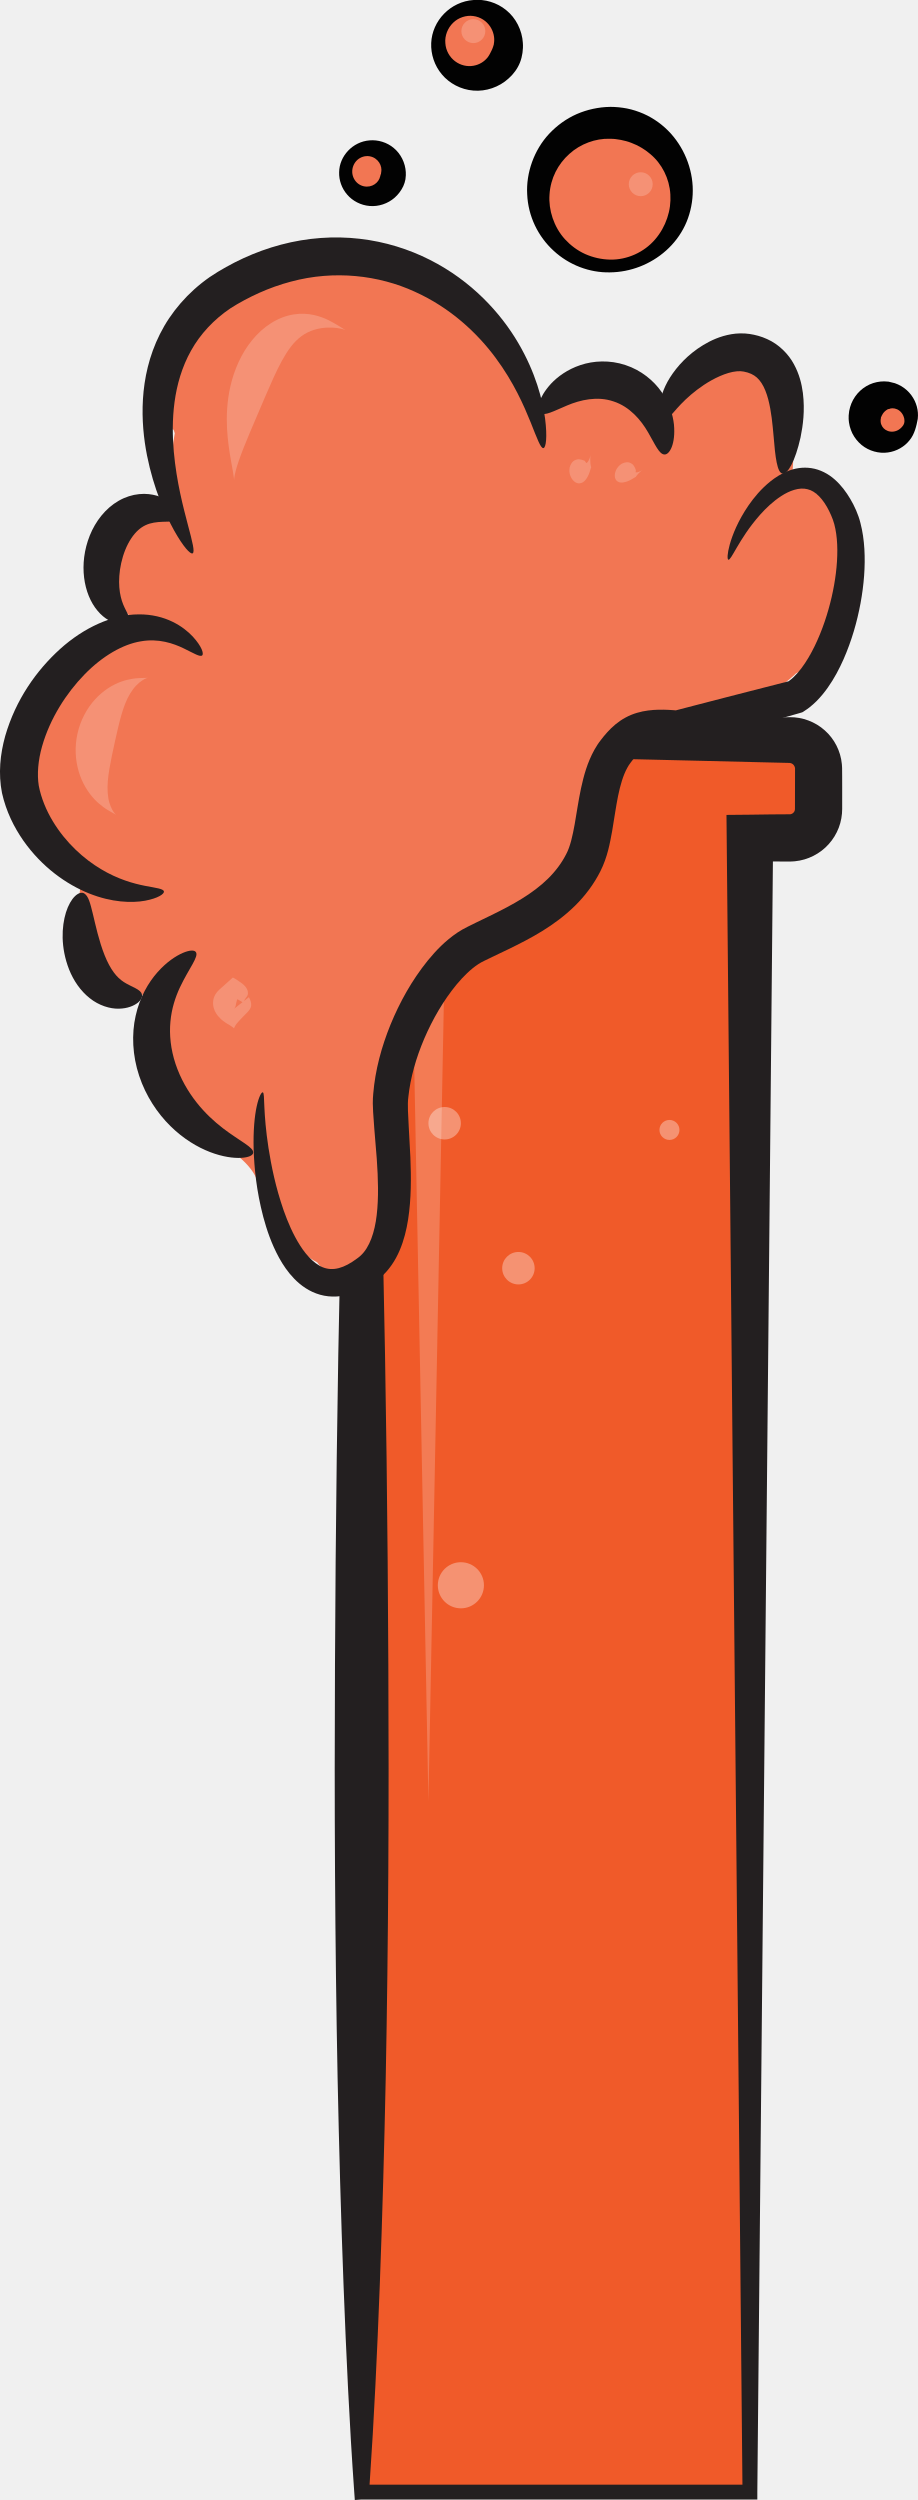
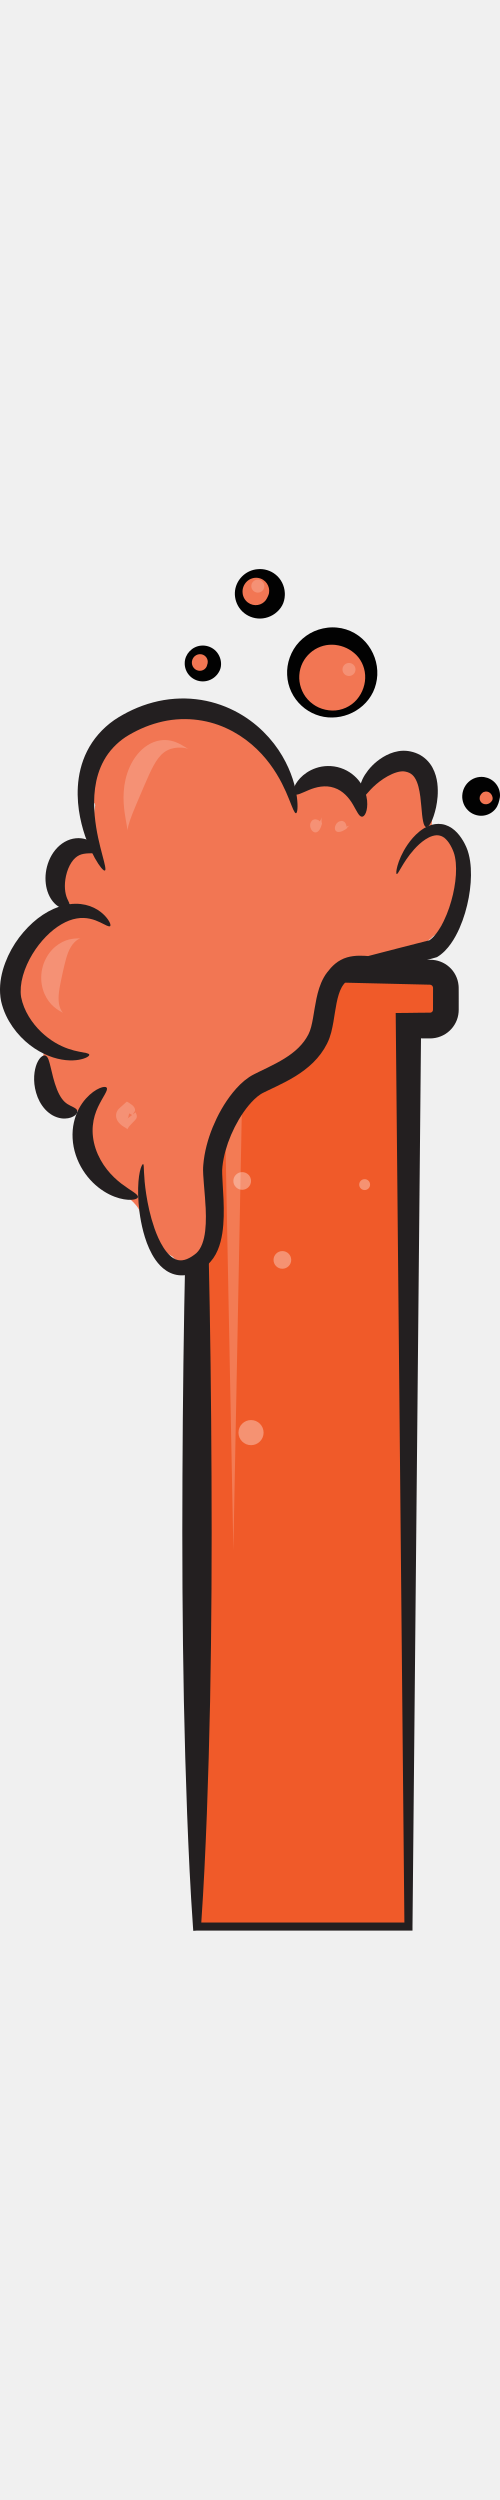
- <svg xmlns="http://www.w3.org/2000/svg" version="1.1" id="Layer_1" x="0px" y="0px" width="143.92px" height="391.953px" viewBox="0 0 143.92 391.953" enable-background="new 0 0 143.92 391.953" xml:space="preserve">
+ <svg xmlns="http://www.w3.org/2000/svg" version="1.1" id="Layer_1" x="0px" y="0px" width="100px" height="500px" viewBox="0 0 143.92 391.953" enable-background="new 0 0 143.92 391.953" xml:space="preserve">
  <g>
    <g>
      <circle opacity="0.34" fill="#FFFFFF" cx="87.139" cy="207.728" r="4.42" />
      <path fill="#F05A29" d="M123.805,116.027H50.473c-2.504,0-4.533,2.029-4.533,4.534v6.274c0,2.504,2.029,4.534,4.533,4.534h6.23    v259.345h60.871V131.37h6.23c2.504,0,4.533-2.03,4.533-4.534v-6.274C128.338,118.056,126.309,116.027,123.805,116.027z" />
      <rect x="58.385" y="159.094" fill="#F05A29" width="59.619" height="217.083" />
      <path fill="#231F20" d="M132.039,123.468l-0.004-1.67l-0.006-0.835l-0.004-0.513l-0.008-0.209l-0.031-0.452    c-0.191-2.04-1.176-3.955-2.682-5.283c-1.488-1.342-3.514-2.095-5.5-2.066l-50.039,1.198l-12.51,0.322l-6.254,0.163l-3.127,0.08    l-1.609,0.044c-0.758,0.041-1.453,0.201-2.125,0.486c-1.336,0.563-2.441,1.595-3.1,2.859c-0.328,0.631-0.547,1.319-0.641,2.021    c-0.047,0.338-0.059,0.729-0.051,1.026l0.021,0.783l0.088,3.126l0.043,1.564l0.025,0.819l0.012,0.203l0.025,0.284    c0.023,0.176,0.047,0.34,0.084,0.508c0.273,1.339,1.033,2.555,2.082,3.391c1.043,0.841,2.387,1.296,3.707,1.269l5.17-0.146    c-0.279,5.047-0.516,10.094-0.725,15.14c-0.25,5.402-0.414,10.806-0.613,16.209c-0.385,10.805-0.674,21.612-0.908,32.417    c-0.482,21.612-0.744,43.226-0.84,64.836c-0.109,21.613-0.012,43.225,0.412,64.835c0.225,10.808,0.521,21.613,0.932,32.419    c0.416,10.805,0.91,21.612,1.676,32.419l0.088,1.238l1.074-0.078h60.871h1.162v-1.161v-0.001l2.443-255.655l1.414,0.012    l0.834,0.002l0.512-0.002l0.23-0.007l0.463-0.033c2.023-0.194,3.957-1.179,5.299-2.686c0.676-0.751,1.213-1.631,1.574-2.58    c0.361-0.94,0.539-1.99,0.535-2.952L132.039,123.468z M124.635,126.812c-0.004,0.151-0.021,0.215-0.055,0.318    c-0.035,0.091-0.088,0.182-0.16,0.257c-0.143,0.156-0.328,0.251-0.525,0.275l-2.973,0.02l-3.344,0.047h-0.004l-3.676,0.035    l0.035,3.606L116.4,389.55H57.941c0.719-10.419,1.199-20.837,1.6-31.255c0.41-10.806,0.707-21.611,0.932-32.419    c0.424-21.611,0.521-43.223,0.41-64.835c-0.094-21.611-0.355-43.224-0.838-64.836c-0.236-10.805-0.525-21.611-0.908-32.417    c-0.199-5.403-0.363-10.807-0.615-16.209c-0.223-5.404-0.473-10.806-0.777-16.209l-0.062-1.097l-0.979,0.056h-0.004l-6.248-0.176    c-0.768-0.033-1.496-0.337-2.049-0.838c-0.553-0.502-0.918-1.184-1.016-1.899c-0.016-0.088-0.021-0.183-0.027-0.268l-0.004-0.104    l-0.002-0.188l0.021-0.746l0.045-1.564l0.088-3.126l0.021-0.783c0.008-0.224,0.023-0.355,0.057-0.532    c0.068-0.33,0.191-0.64,0.361-0.924c0.344-0.566,0.885-1.005,1.49-1.212c0.293-0.105,0.635-0.156,0.918-0.152l1.52,0.035    l3.127,0.081l6.254,0.16l12.51,0.322l50.039,1.2c0.244,0.023,0.438,0.122,0.596,0.29c0.148,0.165,0.234,0.378,0.246,0.56    L124.635,126.812z" />
      <circle opacity="0.34" fill="#FFFFFF" cx="69.714" cy="176.102" r="2.544" />
      <circle opacity="0.34" fill="#FFFFFF" cx="104.959" cy="177.154" r="1.568" />
      <circle opacity="0.34" fill="#FFFFFF" cx="81.278" cy="198.83" r="2.544" />
      <circle opacity="0.34" fill="#FFFFFF" cx="72.258" cy="248.541" r="3.615" />
      <g opacity="0.2">
        <polygon fill="#FFFFFF" points="70.17,126.965 67.17,282.441 64.17,126.965    " />
      </g>
    </g>
    <g>
      <path fill="#F27653" d="M131.59,80.457c-0.287-1.004-1.078-1.725-2-2.031c-0.346-0.474-0.863-0.857-1.588-1.061    c-0.881-1.074-2.135-1.261-3.209-0.874c-0.254-0.066-0.508-0.13-0.762-0.191c0.752-6.528,0.57-13.188-2.744-19.059    c-1.289-2.284-4.371-1.7-5.355,0.419c-3.979-3.895-9.316,0.709-11.855,3.974c-0.469,0.602-0.695,1.242-0.744,1.862    c-1.502-1.325-3.193-2.027-5.506-2.528c-4.789-1.038-10.086-0.547-14.041,2.173c-0.803-3.311-2.689-6.243-5.467-8.507    c-0.404-0.33-0.883-0.536-1.383-0.637c-0.217-0.417-0.42-0.839-0.648-1.255c-0.613-1.115-1.523-1.551-2.426-1.522    c-4.156-6.334-9.594-11.37-17.463-8.856c-0.098,0.031-0.184,0.071-0.275,0.109c-9.271-1.858-21.572,1.002-25.053,9.356    c-4.121,3.605-6.738,8.705-4.766,14.225c0.201,0.564,0.535,1.027,0.941,1.382c0.047,0.167,0.1,0.333,0.152,0.5    c-0.705,3.627-0.619,8.375,0.604,12.023c-0.107,0.176-0.215,0.352-0.324,0.526c-2.025-0.196-4.295,0.647-5.994,1.681    c-0.725,0.44-1.148,1.087-1.328,1.785c-3.604,3.15-3.689,8.914,0.221,12.927c0.031,0.032,0.064,0.057,0.098,0.088    c-1.008,1.124-2.031,2.234-3.078,3.322c-1.902,1.979-3.77,3.955-5.494,6.021c-0.857-0.162-1.779,0.05-2.525,0.827    c-1.779,1.853-2.77,4.089-3.25,6.479c-0.422,1.236-0.76,2.511-1.021,3.844c-0.15,0.762-0.057,1.421,0.188,1.969    c-0.074,0.164-0.137,0.34-0.188,0.531c-0.906,3.378,0.275,6.046,2.334,8.235c-0.656,0.848-0.838,1.982-0.033,3.077    c0.916,1.243,4.141,3.389,5.953,5.302c-0.361,0.339-0.631,0.798-0.754,1.386c-0.65,3.109-0.533,5.665,0.312,7.906    c-1.266,4.126-0.334,9.128,4.318,10.408c1.293,0.355,2.574,0.06,3.809-0.311c0.322-0.096,0.619-0.155,0.9-0.186    c1.613,1.968,2.803,4.174,3.877,6.462c-0.381,2.598,0.672,5.798,2.588,8.151c-1.176,7.754,11.59,9.213,12.088,16.367    c0.078,1.136,0.816,2.141,1.766,2.666c1.623,3.562,3.898,6.743,7.273,8.497c0.49,0.781,1.336,1.337,2.461,1.337h2    c1.627,0,2.67-1.294,2.9-2.674c0.955-0.233,1.771-0.884,1.992-2.028c0.438-2.272,0.596-4.482,0.607-6.798    c0.002-0.492-0.117-0.922-0.309-1.299c-0.178-8.426-1.186-17.539,1.674-25.135c0.342-0.389,0.523-0.87,0.57-1.385    c0.527-1.163,1.156-2.285,1.908-3.358c0.129-0.176,0.254-0.355,0.387-0.528c0.061-0.081,0.125-0.162,0.188-0.243    c0.383-0.486,0.779-0.965,1.203-1.43c0.064-0.072,0.107-0.147,0.164-0.221c1.77-1.489,5.143-2.225,7.229-3.257    c2.152-1.065,4.031-2.857,5.85-4.401c6.932-5.884,11.973-12.554,14.369-21.375c0.701-2.586,1.174-5.243,2.576-7.563    c1.947-3.225,6.943-4.218,10.289-4.97c6.998-1.577,13.926-2.064,19.008-7.02c0.143-0.062,0.279-0.132,0.408-0.223    c1.162-0.831,1.641-1.554,1.865-2.73c1.215-0.381,2.121-1.552,2.121-2.86c0-0.334-0.068-0.649-0.17-0.948    c0.686-1.308,1.211-2.762,1.572-4.302C132.531,90.323,133.053,85.598,131.59,80.457z" />
      <g>
        <path fill="#231F20" d="M114.197,87.755c-0.189-0.053-0.199-0.888,0.215-2.388c0.422-1.492,1.252-3.656,2.949-6.138     c0.859-1.232,1.932-2.554,3.441-3.769c0.758-0.6,1.633-1.177,2.697-1.6c1.055-0.421,2.35-0.676,3.709-0.461     c1.357,0.199,2.658,0.885,3.658,1.775c1.014,0.892,1.793,1.954,2.453,3.065c0.629,1.061,1.248,2.401,1.578,3.742     c0.352,1.339,0.537,2.704,0.621,4.086c0.162,2.763-0.07,5.601-0.6,8.496c-0.539,2.892-1.369,5.85-2.674,8.818     c-0.662,1.481-1.436,2.969-2.463,4.424c-0.512,0.727-1.094,1.444-1.779,2.133c-0.348,0.344-0.723,0.679-1.133,1l-0.404,0.293     L126,111.543c-0.148,0.123-0.326,0.176-0.51,0.221l-0.539,0.154l-9.502,2.699l-4.928,1.388l-2.508,0.703l-0.695,0.195     c-0.414,0.085-0.816,0.308-1.248,0.206l-0.916-0.067l-0.59-0.026c-1.576-0.056-2.91,0.104-3.703,0.58     c-0.424,0.237-0.844,0.593-1.305,1.112c-0.227,0.258-0.459,0.551-0.691,0.867c-0.113,0.156-0.227,0.299-0.297,0.421     c-0.07,0.114-0.148,0.239-0.23,0.396c-0.648,1.178-1.096,2.73-1.439,4.414c-0.344,1.692-0.588,3.524-0.922,5.471     c-0.361,1.938-0.717,4.062-1.844,6.311c-1.023,2.037-2.408,3.872-4,5.437c-3.203,3.141-6.955,5.107-10.424,6.794l-2.561,1.224     l-1.229,0.598c-0.227,0.112-0.357,0.177-0.494,0.254c-0.141,0.08-0.285,0.165-0.43,0.261c-1.174,0.762-2.346,1.92-3.391,3.172     c-2.098,2.54-3.797,5.505-5.09,8.515c-1.287,3.017-2.176,6.133-2.492,9.135c-0.168,1.232-0.016,2.957,0.053,4.548l0.264,4.89     c0.129,3.267,0.146,6.522-0.354,9.771c-0.256,1.622-0.646,3.251-1.322,4.837c-0.664,1.576-1.674,3.132-3.076,4.319     c-0.344,0.293-0.734,0.573-1.064,0.782c-0.295,0.194-0.619,0.407-0.977,0.61c-0.695,0.401-1.438,0.755-2.232,1.027     c-1.57,0.555-3.449,0.714-5.137,0.224c-1.693-0.474-3.037-1.466-4.045-2.502c-1.018-1.049-1.76-2.173-2.375-3.28     c-1.215-2.222-1.938-4.4-2.488-6.439c-1.07-4.089-1.41-7.664-1.502-10.583c-0.078-2.921,0.148-5.196,0.477-6.715     c0.328-1.526,0.76-2.265,0.953-2.209c0.205,0.056,0.182,0.842,0.252,2.313c0.066,1.471,0.219,3.642,0.645,6.405     c0.434,2.753,1.102,6.129,2.381,9.804c0.648,1.824,1.457,3.736,2.568,5.482c1.088,1.729,2.611,3.302,4.203,3.619     c0.787,0.169,1.627,0.079,2.555-0.293c0.459-0.185,0.932-0.434,1.402-0.737c0.23-0.145,0.473-0.32,0.746-0.518     c0.244-0.17,0.408-0.305,0.588-0.471c1.41-1.285,2.215-3.676,2.523-6.365c0.318-2.701,0.229-5.68,0.012-8.788l-0.393-4.81     c-0.066-0.829-0.133-1.672-0.18-2.547c-0.023-0.448-0.043-0.862-0.051-1.366c-0.012-0.562,0.039-1.063,0.068-1.511     c0.312-3.719,1.291-7.34,2.711-10.838c1.439-3.492,3.295-6.887,5.838-10.041c1.291-1.568,2.732-3.094,4.676-4.4     c0.242-0.162,0.498-0.319,0.764-0.47c0.27-0.154,0.559-0.301,0.75-0.397l1.299-0.644l2.541-1.233     c3.318-1.622,6.455-3.358,8.826-5.7c1.182-1.162,2.15-2.462,2.857-3.856c0.633-1.19,0.996-2.877,1.318-4.651     c0.318-1.786,0.58-3.685,0.996-5.647c0.426-1.958,0.973-4.022,2.107-6.062c0.137-0.247,0.297-0.513,0.475-0.784     c0.172-0.268,0.344-0.484,0.5-0.694c0.314-0.416,0.652-0.835,1.033-1.253c0.75-0.832,1.711-1.687,2.875-2.311     c1.16-0.633,2.424-0.96,3.549-1.104c1.139-0.148,2.176-0.141,3.164-0.098l0.729,0.045l0.359,0.028     c0.053,0.004,0.025,0.004,0.041,0.005c0.012,0.004,0.021,0.001,0.033,0.001l0.57-0.148l2.521-0.657l4.957-1.284l9.525-2.443     c0.023-0.006,0.051-0.002,0.07-0.016l0.031-0.014c-0.002,0.002,0.006-0.002,0.078-0.053c0.221-0.161,0.443-0.346,0.662-0.549     c0.438-0.413,0.865-0.894,1.262-1.421c0.799-1.053,1.49-2.258,2.094-3.493c1.205-2.482,2.064-5.108,2.656-7.661     c0.586-2.558,0.906-5.075,0.893-7.411c-0.006-1.166-0.102-2.287-0.307-3.311c-0.195-1.033-0.525-1.878-0.998-2.833     c-0.898-1.811-2.1-3.101-3.375-3.377c-1.281-0.343-2.842,0.239-4.117,1.076c-1.295,0.842-2.381,1.89-3.283,2.895     c-1.805,2.031-2.926,3.9-3.672,5.164C114.783,87.108,114.406,87.816,114.197,87.755z" />
      </g>
      <g>
        <path fill="#231F20" d="M39.697,180.755c-0.068,0.4-0.721,0.712-1.9,0.776c-1.172,0.06-2.879-0.146-4.857-0.907     c-1.971-0.755-4.203-2.078-6.229-4.085c-2.021-1.996-3.834-4.678-4.891-7.866c-1.061-3.181-1.205-6.536-0.553-9.414     c0.631-2.893,2.008-5.237,3.432-6.839c1.432-1.616,2.881-2.547,3.953-3.016c1.084-0.462,1.805-0.476,2.045-0.15     c0.533,0.697-1.066,2.537-2.488,5.55c-0.701,1.507-1.307,3.319-1.49,5.369c-0.195,2.042,0.039,4.322,0.799,6.614     c0.76,2.292,1.953,4.344,3.285,6.035c1.336,1.698,2.809,3.034,4.154,4.071C37.658,178.956,39.842,179.899,39.697,180.755z" />
      </g>
      <g>
        <path fill="#231F20" d="M13.172,140.05c0.711,0.422,0.969,1.544,1.402,3.298c0.418,1.737,0.936,4.172,1.828,6.417     c0.445,1.115,0.941,2.021,1.432,2.682c0.49,0.666,0.988,1.133,1.592,1.527c1.209,0.778,2.641,1.112,2.826,1.936     c0.098,0.396-0.105,0.87-0.68,1.325c-0.572,0.439-1.545,0.881-2.928,0.908c-1.365,0.041-3.141-0.488-4.582-1.655     c-1.457-1.148-2.543-2.77-3.23-4.492c-1.354-3.473-1.176-6.713-0.49-8.953c0.354-1.121,0.863-2.001,1.398-2.523     C12.279,139.99,12.812,139.858,13.172,140.05z" />
      </g>
      <g>
        <path fill="#231F20" d="M31.697,102.755c-0.32,0.293-1.273-0.311-2.883-1.095c-1.6-0.775-3.949-1.61-6.748-1.108     c-2.787,0.455-5.988,2.279-8.826,5.2c-2.822,2.898-5.391,6.863-6.641,11.253c-0.619,2.166-0.812,4.384-0.52,6.182     c0.365,1.93,1.186,3.892,2.203,5.571c2.057,3.411,4.9,5.925,7.541,7.501c2.658,1.6,5.137,2.276,6.908,2.622     c1.777,0.345,2.879,0.45,2.965,0.875c0.084,0.381-0.891,1.078-2.959,1.461c-2.045,0.375-5.23,0.283-8.768-1.142     c-3.514-1.406-7.363-4.088-10.312-8.287c-1.463-2.111-2.688-4.547-3.344-7.458c-0.604-3.073-0.287-6.08,0.506-8.944     c1.652-5.708,4.902-10.285,8.613-13.643c3.707-3.341,8.205-5.413,12.314-5.42c2.035-0.025,3.871,0.458,5.289,1.151     c1.428,0.691,2.459,1.553,3.184,2.323C31.656,101.363,31.986,102.5,31.697,102.755z" />
      </g>
      <g>
        <path fill="#231F20" d="M28.197,81.255c-0.219,0.361-0.752,0.477-1.482,0.517c-0.727,0.039-1.67,0.002-2.59,0.167     c-0.934,0.16-1.736,0.521-2.469,1.186c-0.736,0.662-1.469,1.727-2.016,3.08c-0.543,1.352-0.842,2.801-0.934,4.085     c-0.094,1.293,0.021,2.411,0.234,3.3c0.207,0.899,0.545,1.599,0.852,2.193c0.303,0.591,0.543,1.075,0.404,1.472     c-0.131,0.379-0.658,0.657-1.59,0.54c-0.91-0.108-2.24-0.734-3.314-2.042c-2.209-2.614-3.002-7.327-1.215-11.796     c0.896-2.227,2.453-4.256,4.531-5.445c1.027-0.591,2.154-0.944,3.209-1.043c1.055-0.112,2.018,0.027,2.816,0.258     c1.604,0.482,2.572,1.295,3.113,1.951C28.289,80.348,28.406,80.911,28.197,81.255z" />
      </g>
      <g>
        <path fill="#231F20" d="M85.197,70.255c-0.426,0.062-0.969-1.455-2-4.045c-1.041-2.573-2.633-6.254-5.498-10.115     c-2.842-3.837-7.061-7.843-12.693-10.373c-5.584-2.559-12.566-3.417-19.412-1.564c-1.709,0.45-3.365,1.047-4.951,1.755     c-0.793,0.354-1.568,0.738-2.326,1.144c-0.744,0.399-1.537,0.856-2.158,1.261c-2.641,1.768-4.779,4.088-6.201,6.644     c-1.439,2.562-2.229,5.363-2.594,8.081c-0.363,2.724-0.326,5.364-0.115,7.773c0.439,4.837,1.502,8.751,2.207,11.467     c0.727,2.718,1.123,4.281,0.742,4.472c-0.357,0.181-1.469-1.035-2.904-3.593c-1.41-2.56-3.186-6.474-4.242-11.738     c-0.518-2.628-0.836-5.603-0.641-8.852c0.199-3.235,0.945-6.783,2.66-10.192c1.705-3.416,4.385-6.55,7.795-8.93     c0.902-0.616,1.709-1.092,2.598-1.593c0.877-0.49,1.783-0.953,2.713-1.38c1.863-0.856,3.832-1.579,5.883-2.12     c4.102-1.092,8.332-1.384,12.326-0.922c3.998,0.454,7.744,1.645,11.012,3.303c6.582,3.326,11.123,8.379,13.844,13.019     c2.75,4.681,3.824,8.95,4.217,11.865C85.834,68.563,85.59,70.203,85.197,70.255z" />
      </g>
      <g>
        <path fill="#231F20" d="M104.197,71.255c-0.854,0.004-1.486-1.588-2.602-3.492c-1.098-1.909-2.881-4.019-5.424-4.833     c-2.525-0.866-5.213-0.227-7.264,0.641c-2.057,0.858-3.545,1.715-4.211,1.184c-0.623-0.472-0.352-2.355,1.697-4.602     c1.029-1.091,2.557-2.233,4.604-2.914c2.023-0.686,4.598-0.832,7.059-0.005c2.467,0.805,4.443,2.452,5.662,4.214     c1.24,1.77,1.783,3.61,1.945,5.112C105.943,69.613,104.975,71.275,104.197,71.255z" />
      </g>
      <g>
        <path fill="#231F20" d="M122.697,74.255c-0.844-0.118-1.143-2.48-1.42-5.958c-0.158-1.724-0.33-3.762-0.834-5.69     c-0.252-0.955-0.602-1.863-1.051-2.549c-0.455-0.694-0.947-1.131-1.623-1.444c-0.338-0.159-0.736-0.276-1.17-0.358     c-0.23-0.04-0.34-0.052-0.52-0.06c-0.176-0.008-0.371-0.001-0.574,0.019c-0.816,0.071-1.76,0.367-2.641,0.753     c-1.787,0.783-3.35,1.904-4.551,2.925c-1.205,1.034-2.059,1.995-2.668,2.705c-0.619,0.703-1.023,1.194-1.449,1.159     c-0.396-0.026-0.791-0.68-0.766-1.901c0.02-1.211,0.51-2.907,1.613-4.667c1.113-1.749,2.777-3.606,5.215-5.097     c1.225-0.731,2.648-1.396,4.414-1.695c0.439-0.074,0.902-0.122,1.387-0.129c0.484-0.014,1.043,0.029,1.475,0.093     c0.893,0.137,1.822,0.378,2.738,0.801c1.854,0.821,3.367,2.376,4.199,3.938c0.859,1.573,1.223,3.115,1.406,4.505     c0.338,2.794,0.014,5.103-0.369,6.982C124.674,72.327,123.49,74.369,122.697,74.255z" />
      </g>
      <g opacity="0.2">
        <path fill="#FFFFFF" d="M36.697,75.255c0.006,0-0.025-0.491-0.188-1.396c-0.15-0.904-0.428-2.227-0.65-3.898     c-0.221-1.668-0.4-3.688-0.24-5.937c0.156-2.244,0.635-4.73,1.771-7.221c1.125-2.471,2.873-4.744,5.139-6.157     c1.121-0.705,2.35-1.167,3.514-1.35c1.166-0.184,2.248-0.112,3.154,0.088c1.824,0.408,2.996,1.176,3.789,1.64     c0.783,0.494,1.205,0.739,1.211,0.73c0.002,0.001-0.459-0.208-1.355-0.327c-0.881-0.119-2.23-0.142-3.615,0.289     c-0.688,0.217-1.363,0.547-1.967,0.992c-0.607,0.444-1.148,0.996-1.65,1.643c-0.998,1.296-1.873,2.996-2.764,4.949     c-0.885,1.952-1.717,3.946-2.518,5.813c-0.793,1.869-1.551,3.615-2.143,5.119c-0.592,1.504-1.027,2.763-1.246,3.644     C36.711,74.758,36.693,75.257,36.697,75.255z" />
      </g>
      <g opacity="0.2">
        <path fill="#FFFFFF" d="M18.197,127.755c0,0-0.072-0.058-0.227-0.145l-0.699-0.391c-0.299-0.184-0.701-0.397-1.117-0.723     c-0.418-0.322-0.914-0.711-1.383-1.227c-0.945-1.018-1.895-2.49-2.422-4.289c-0.537-1.792-0.668-3.887-0.197-5.975     c0.461-2.088,1.471-3.948,2.744-5.346c1.27-1.406,2.793-2.32,4.109-2.79c0.656-0.245,1.279-0.36,1.799-0.45     c0.521-0.094,0.975-0.098,1.324-0.119c0.354-0.018,0.623-0.012,0.801-0.021c0.178-0.007,0.268-0.024,0.268-0.024     s-0.375,0.069-0.938,0.453c-0.285,0.177-0.598,0.457-0.922,0.788c-0.328,0.328-0.635,0.768-0.93,1.236     c-0.59,0.953-1.029,2.154-1.398,3.435c-0.367,1.29-0.674,2.679-1,4.137c-0.318,1.459-0.625,2.862-0.852,4.201     c-0.225,1.336-0.359,2.622-0.275,3.75c0.049,0.558,0.115,1.089,0.25,1.534c0.133,0.445,0.281,0.836,0.445,1.128     C17.896,127.521,18.201,127.757,18.197,127.755z" />
      </g>
      <g opacity="0.2">
        <path fill="#FFFFFF" d="M36.697,161.255c0.006-0.002-0.043-0.104-0.279-0.259c-0.107-0.081-0.25-0.178-0.443-0.292     c-0.178-0.116-0.455-0.241-0.666-0.409c-0.217-0.165-0.516-0.351-0.725-0.581c-0.211-0.229-0.496-0.486-0.666-0.782     c-0.389-0.586-0.584-1.316-0.492-2.021c0.092-0.709,0.455-1.301,0.943-1.738l2.133-1.911l0.195,0.093     c0.244,0.117,0.494,0.314,0.783,0.502c0.275,0.206,0.654,0.398,1.023,0.871c0.18,0.227,0.311,0.505,0.35,0.726     c0.043,0.224,0.021,0.388-0.012,0.511c-0.096,0.25-0.225,0.381-0.314,0.509c-0.383,0.486-0.348,0.799-0.33,0.781     c0.025-0.02-0.203-0.147-0.791-0.498c-0.145-0.08-0.32-0.182-0.494-0.179c-0.018,0.002-0.035,0.002-0.053,0.007     c-0.025,0.011,0.01-0.002,0.057-0.019l0.119-0.05c0.113-0.044,0.203-0.091,0.254-0.123c0.104-0.062,0.094-0.083,0.051-0.021     c-0.043,0.061-0.123,0.208-0.203,0.468c-0.037,0.123-0.08,0.281-0.117,0.462l-0.076,0.408c-0.037,0.144-0.133,0.327-0.246,0.444     l2.328-1.818c0.256,0.494,0.398,0.938,0.352,1.33c-0.047,0.392-0.285,0.718-0.639,1.088c-0.15,0.182-0.398,0.379-0.568,0.573     c-0.16,0.194-0.406,0.4-0.562,0.593c-0.152,0.189-0.369,0.386-0.49,0.552c-0.131,0.167-0.227,0.312-0.287,0.428     C36.688,161.14,36.689,161.257,36.697,161.255z" />
      </g>
      <g opacity="0.2">
        <path fill="#FFFFFF" d="M91.697,72.255c-0.004-0.007-0.01,0.038,0.111,0.193c0.053,0.069,0.133,0.162,0.27,0.257     c0.113,0.076,0.045,0.029,0.018,0.017l-0.078-0.04c-0.064-0.023-0.09-0.034-0.133-0.035c-0.014-0.003-0.021,0.003,0.008-0.008     c0.057-0.016,0.223-0.138,0.357-0.369c0.141-0.227,0.232-0.505,0.303-0.757c0.021-0.075,0.08-0.412,0.025-0.064     c-0.027,0.18-0.045,0.453-0.039,0.638c0.004,0.18,0.008,0.435,0.027,0.584c0.02,0.164,0.041,0.285,0.061,0.371     c0.041,0.195,0.07,0.22,0.07,0.22c-0.002-0.014-0.025,0.011-0.082,0.201L92.5,73.829c-0.049,0.148-0.121,0.392-0.205,0.563     c-0.08,0.178-0.193,0.439-0.318,0.601c-0.123,0.17-0.285,0.402-0.463,0.521c-0.172,0.148-0.383,0.235-0.6,0.263     c-0.227,0.021-0.453-0.015-0.709-0.17c-0.234-0.141-0.484-0.397-0.656-0.734c-0.184-0.34-0.305-0.789-0.275-1.234     c-0.006-0.458,0.223-0.872,0.43-1.148c0.207-0.268,0.533-0.408,0.76-0.451c0.223-0.073,0.486-0.011,0.646,0.02     c0.172,0.035,0.291,0.085,0.377,0.117C91.67,72.257,91.701,72.262,91.697,72.255z" />
      </g>
      <g opacity="0.2">
        <path fill="#FFFFFF" d="M99.697,73.755c0.002-0.007-0.025,0.02-0.035,0.215c-0.002,0.043-0.004,0.094,0,0.155     c-0.002,0.035,0.029,0.199,0.018,0.132c-0.006-0.043-0.027-0.098-0.035-0.128c-0.033-0.084-0.082-0.107-0.043-0.084     c0.037,0.021,0.182,0.042,0.363-0.005c0.184-0.043,0.369-0.136,0.531-0.228l0.219-0.143l0.047-0.035     c0.004-0.003,0.023-0.018,0.016-0.012l-0.07,0.052l-0.242,0.205c-0.133,0.119-0.314,0.294-0.414,0.407     c-0.109,0.122-0.186,0.216-0.238,0.286c-0.117,0.155-0.119,0.188-0.115,0.184c0.004-0.005-0.025,0-0.189,0.106l-0.322,0.194     c-0.133,0.077-0.35,0.208-0.521,0.28c-0.176,0.078-0.432,0.195-0.625,0.231c-0.199,0.046-0.469,0.109-0.67,0.083     c-0.217-0.002-0.422-0.075-0.586-0.192c-0.168-0.128-0.295-0.296-0.361-0.568c-0.062-0.247-0.057-0.586,0.061-0.927     c0.109-0.354,0.338-0.737,0.668-1.018c0.311-0.312,0.756-0.43,1.086-0.469c0.326-0.034,0.643,0.106,0.822,0.239     c0.197,0.112,0.328,0.343,0.41,0.479c0.086,0.149,0.127,0.27,0.158,0.354C99.686,73.738,99.695,73.762,99.697,73.755z" />
      </g>
      <g>
        <circle fill="#F27653" cx="95.626" cy="30.479" r="11.224" />
        <path fill="#020202" d="M108.598,30.523c-0.078,1.598-0.492,3.345-1.207,4.83c-0.721,1.508-1.744,2.845-2.963,3.929     c-2.432,2.179-5.604,3.39-8.803,3.421c-3.201,0.073-6.434-1.169-8.83-3.393c-2.42-2.214-3.998-5.382-4.143-8.875     c-0.182-3.302,1.053-6.908,3.457-9.472c1.205-1.281,2.666-2.351,4.301-3.071c0.818-0.357,1.674-0.635,2.551-0.824     c0.438-0.094,0.879-0.167,1.324-0.222l0.67-0.062l0.734-0.028l0.551,0.011l0.723,0.049c0.457,0.046,0.895,0.108,1.34,0.193     c0.883,0.176,1.742,0.46,2.566,0.813c1.645,0.723,3.115,1.801,4.301,3.11c2.365,2.632,3.6,6.152,3.43,9.545L108.598,30.523z      M105.1,30.479c-0.143-2.494-1.33-4.814-3.146-6.327c-0.893-0.769-1.91-1.357-2.979-1.758c-0.533-0.209-1.088-0.354-1.646-0.462     c-0.275-0.056-0.566-0.099-0.84-0.129l-0.375-0.032l-0.551-0.015c-2.168-0.064-4.561,0.79-6.293,2.368     c-1.775,1.581-2.963,3.815-3.119,6.4c-0.172,2.394,0.674,5.068,2.434,6.998c0.883,0.96,1.957,1.769,3.168,2.311     c1.213,0.54,2.527,0.835,3.873,0.871c2.689,0.06,5.357-1.152,7.07-3.153c0.859-0.994,1.502-2.146,1.906-3.354     c0.414-1.229,0.576-2.42,0.498-3.761V30.479z" />
      </g>
      <g>
        <circle fill="#F27653" cx="74.213" cy="6.755" r="5.5" />
        <path fill="#020202" d="M81.975,6.813l0.016,0.27l-0.006,0.431c-0.014,0.266-0.031,0.514-0.07,0.771     c-0.074,0.51-0.197,1.018-0.387,1.501c-0.381,0.97-1.016,1.825-1.779,2.505c-1.508,1.391-3.592,2.078-5.535,1.909     c-1.951-0.151-3.754-1.123-4.924-2.521c-1.186-1.397-1.758-3.197-1.686-4.923c0.143-3.5,3.002-6.506,6.641-6.755     c1.697-0.163,3.66,0.373,5.127,1.598c1.494,1.202,2.49,3.125,2.605,5.158L81.975,6.813z M77.449,6.755     c0.127-0.853-0.062-1.791-0.617-2.62c-0.562-0.824-1.463-1.476-2.65-1.625c-1.051-0.149-2.318,0.233-3.148,1.066     c-0.846,0.824-1.316,2.021-1.213,3.179c0.061,1.159,0.676,2.222,1.537,2.855c0.861,0.65,1.922,0.866,2.855,0.701     c0.941-0.155,1.719-0.656,2.242-1.314c0.254-0.336,0.436-0.7,0.607-1.062c0.086-0.182,0.172-0.366,0.236-0.563l0.088-0.296     l0.033-0.108l0.029-0.27V6.755z" />
      </g>
      <g>
        <circle fill="#F27653" cx="57.947" cy="27.005" r="3.75" />
        <path fill="#020202" d="M63.621,27.103l0.006,0.369c-0.01,0.192-0.035,0.43-0.062,0.643c-0.068,0.381-0.182,0.733-0.338,1.078     c-0.32,0.679-0.777,1.281-1.322,1.771c-1.092,0.979-2.578,1.453-3.957,1.329c-1.373-0.108-2.674-0.79-3.512-1.776     c-0.857-0.978-1.307-2.264-1.266-3.511c0.029-2.53,2.125-4.799,4.777-4.997c1.291-0.115,2.721,0.292,3.793,1.203     c1.086,0.896,1.805,2.309,1.883,3.794L63.621,27.103z M59.771,27.005c0.084-0.481-0.004-1.021-0.314-1.509     c-0.314-0.485-0.836-0.885-1.51-0.994c-0.662-0.117-1.391,0.095-1.928,0.575c-0.533,0.494-0.824,1.202-0.795,1.928     c0.033,0.72,0.391,1.385,0.93,1.793c0.549,0.409,1.199,0.535,1.793,0.42c0.586-0.117,1.053-0.449,1.346-0.867     c0.148-0.205,0.248-0.436,0.303-0.663c0.027-0.112,0.057-0.231,0.088-0.329c0.008-0.03,0.025-0.035,0.045-0.085l0.045-0.367     L59.771,27.005z" />
      </g>
      <g>
        <circle fill="#F27653" cx="139.198" cy="65.627" r="3.628" />
        <path fill="#020202" d="M143.887,65.682c-0.205,1.079-0.48,2.374-1.289,3.346c-0.781,0.99-2.008,1.725-3.398,1.911     c-1.373,0.198-2.949-0.21-4.129-1.183c-0.584-0.493-1.088-1.109-1.443-1.819c-0.17-0.358-0.312-0.732-0.41-1.121     c-0.043-0.195-0.084-0.392-0.115-0.589l-0.031-0.298l-0.012-0.15l-0.006-0.074l-0.002-0.038v-0.018l0.002-0.147l0.002-0.356     c0.014-0.209,0.043-0.477,0.08-0.711c0.08-0.414,0.191-0.794,0.342-1.175c0.311-0.752,0.779-1.434,1.367-1.984     c0.588-0.549,1.293-0.967,2.047-1.214c0.379-0.118,0.766-0.204,1.154-0.242c0.195-0.013,0.389-0.025,0.58-0.028l0.684,0.043     l0.352,0.087c0.193,0.041,0.428,0.098,0.635,0.156c0.365,0.126,0.693,0.281,1.012,0.464c0.627,0.373,1.16,0.859,1.566,1.412     c0.82,1.102,1.16,2.454,1.016,3.676L143.887,65.682z M141.766,65.627c-0.141-0.68-0.58-1.216-1.111-1.455     c-0.266-0.119-0.537-0.17-0.787-0.162c-0.123,0.006-0.252,0.025-0.35,0.053c-0.029,0.024-0.027,0.04-0.07,0.051l-0.359,0.05     c0.219,0.007,0.061,0.002,0.107,0.005l-0.002,0l-0.004,0.003l-0.01,0.005l-0.018,0.011l-0.035,0.019l-0.068,0.037l-0.123,0.077     c-0.076,0.06-0.145,0.11-0.207,0.168c-0.123,0.117-0.223,0.237-0.307,0.359c-0.084,0.123-0.152,0.245-0.207,0.371     c-0.025,0.059-0.051,0.135-0.068,0.185c0.002,0-0.008-0.033-0.025-0.007l-0.033,0.355c0.006-0.255,0.002-0.07,0.004-0.126v0.002     v0.003v0.007l-0.002,0.014l-0.004,0.027l-0.012,0.058c-0.002,0.039-0.002,0.075-0.01,0.114c0,0.076-0.006,0.157,0.002,0.241     c0.006,0.168,0.041,0.356,0.129,0.535c0.16,0.378,0.471,0.75,1.002,0.942c0.514,0.191,1.172,0.146,1.732-0.214     c0.271-0.183,0.521-0.425,0.705-0.722c0.086-0.149,0.146-0.32,0.162-0.487v-0.217l-0.031-0.358V65.627z" />
      </g>
      <circle opacity="0.2" fill="#FFFFFF" cx="100.455" cy="28.881" r="1.875" />
      <circle opacity="0.2" fill="#FFFFFF" cx="74.213" cy="4.881" r="1.875" />
    </g>
  </g>
</svg>
